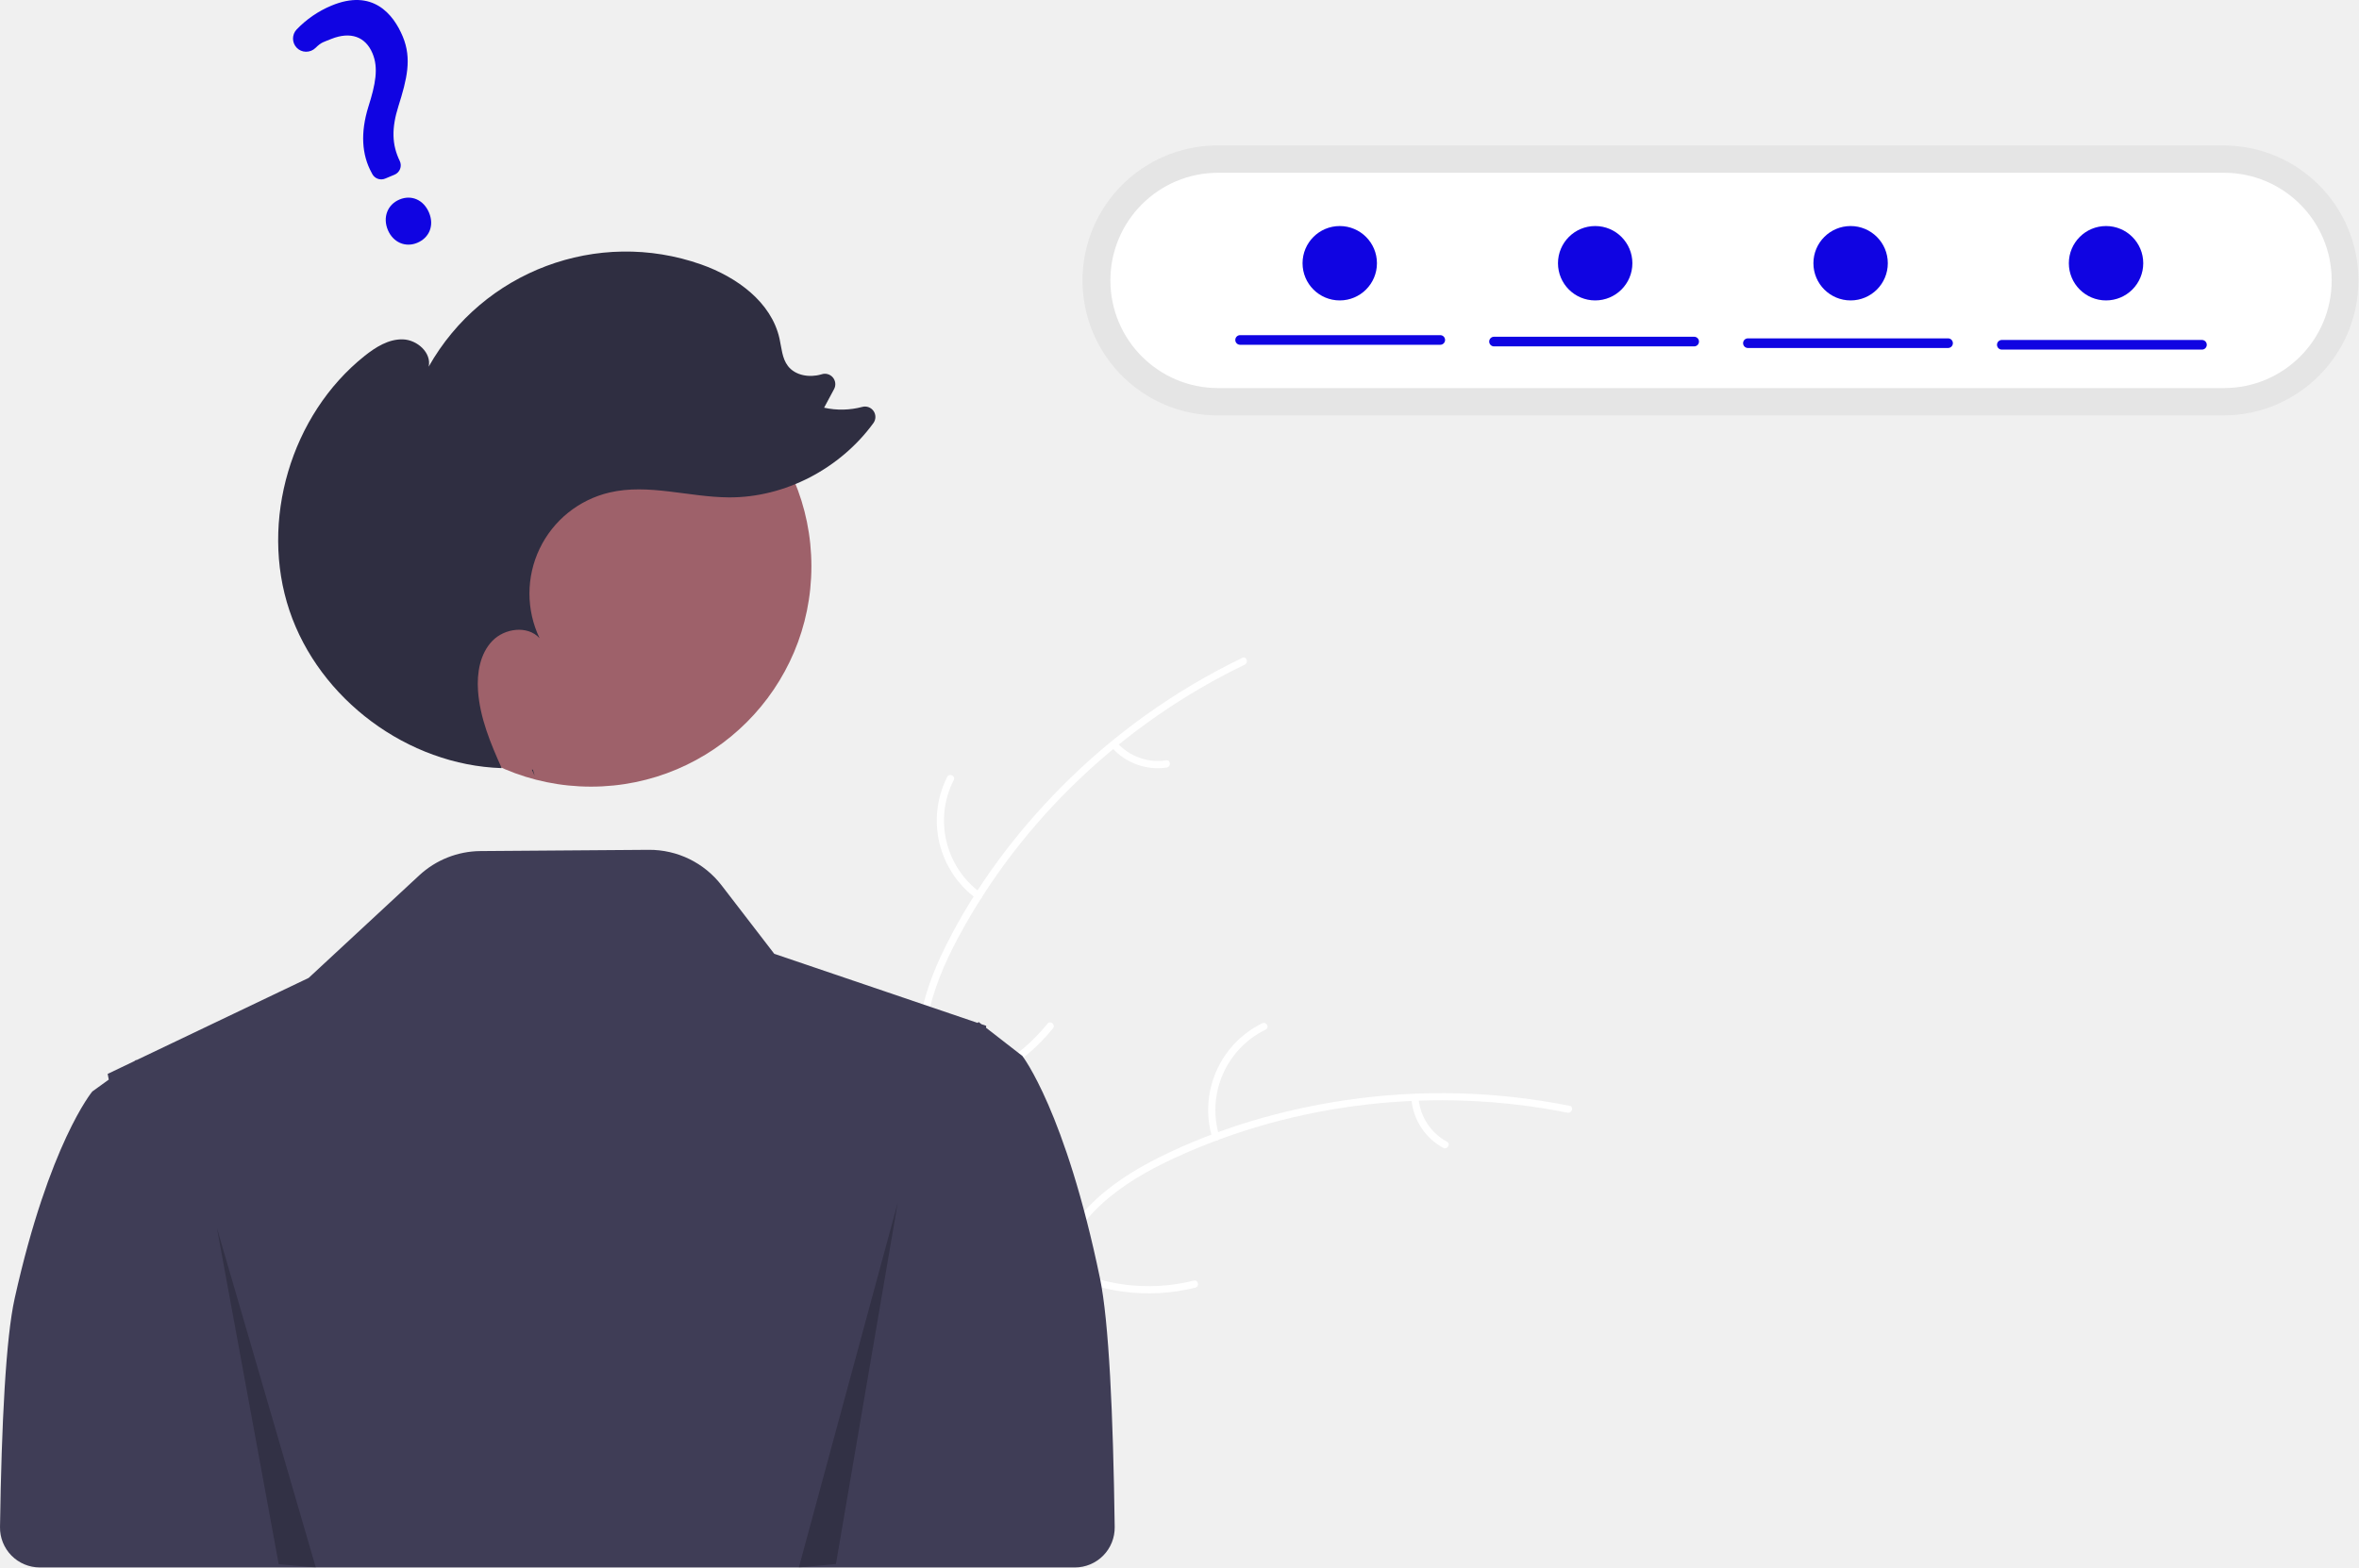
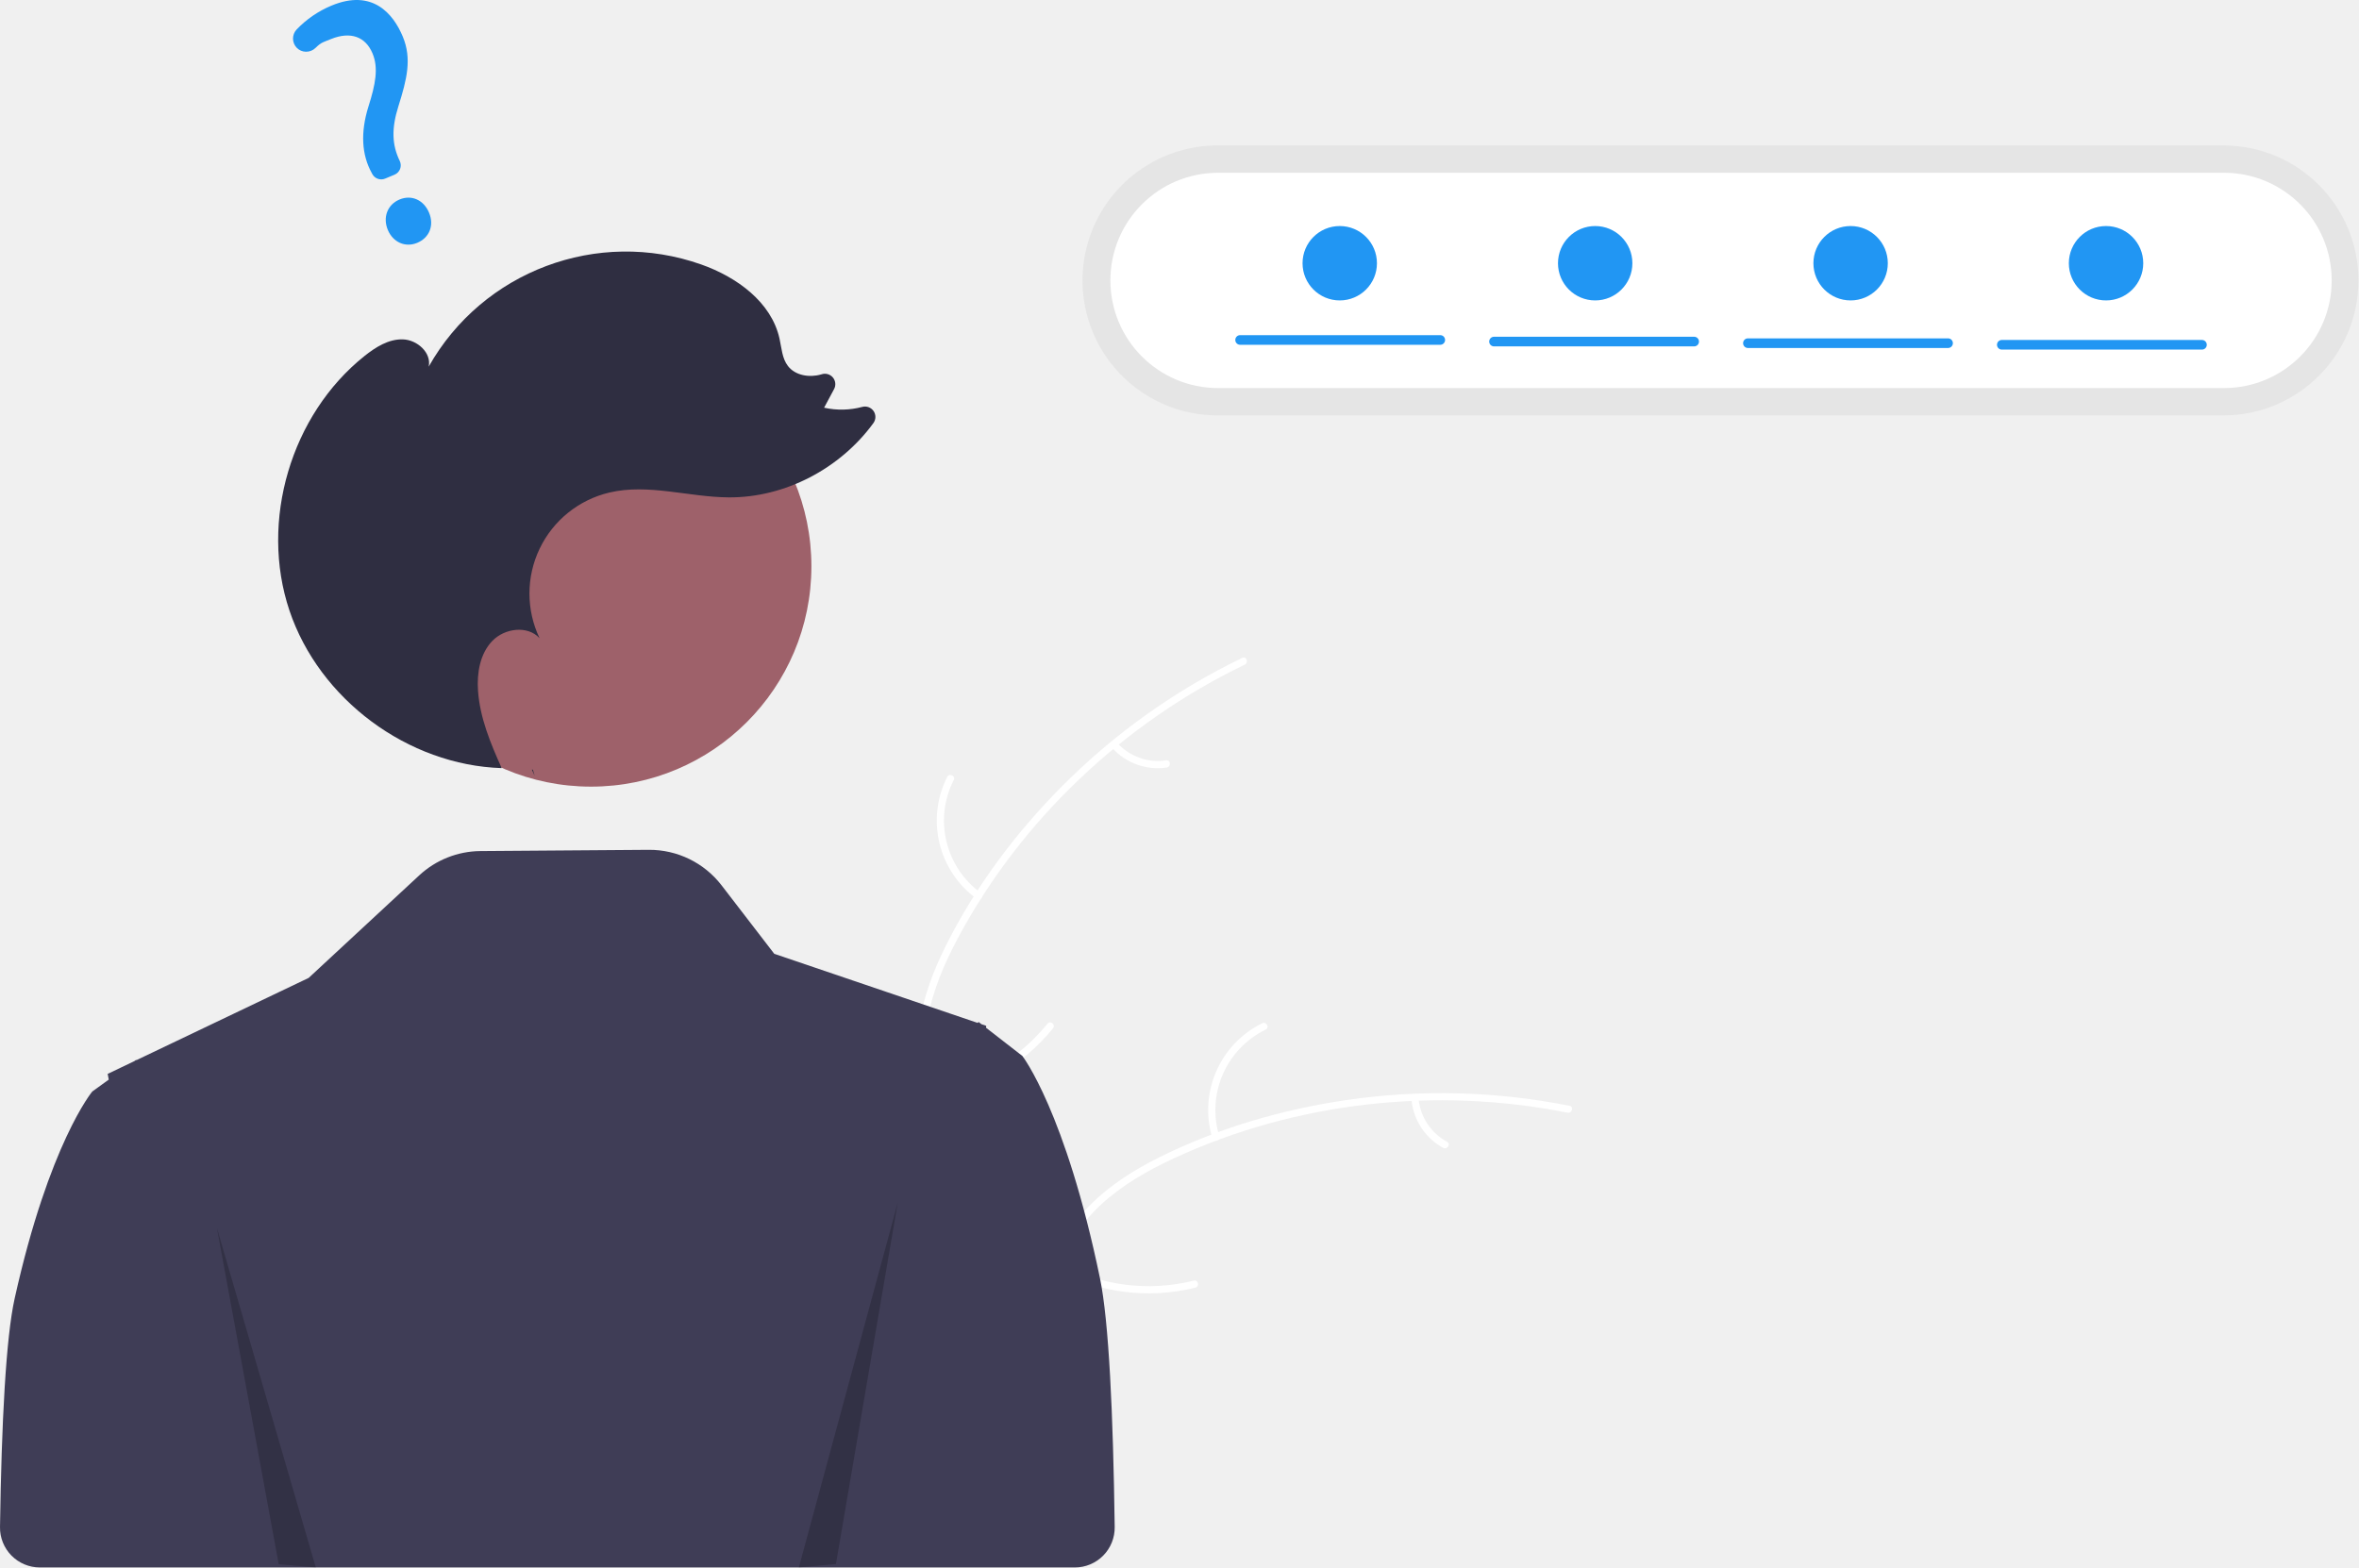
<svg xmlns="http://www.w3.org/2000/svg" data-name="Layer 1" width="951.235" height="632.162" viewBox="0 0 951.235 632.162">
  <path d="M465.591,496.884c32.599-57.345,94.782-101.377,160.608-97.135a303.919,303.919,0,0,0-79.931,192.744c-1.081,27.644.595,58.502-17.759,79.201-11.42,12.88-28.877,19.117-46.04,20.426-17.164,1.308-34.324-1.793-51.259-4.881l-4.108,1.261C425.537,622.556,432.992,554.23,465.591,496.884Z" transform="translate(-124.3823 -133.0693)" fill="#f0f0f0" />
  <path d="M626.297,401.13C577.62,424.563,536.113,463.7,510.633,511.429c-5.509,10.319-10.199,21.266-12.244,32.841-2.047,11.58-.617,22.603,3.338,33.602,3.616,10.055,8.479,19.921,9.588,30.68,1.169,11.34-3.004,21.944-10.515,30.359-9.19,10.296-21.531,16.677-33.817,22.497-13.641,6.462-27.912,12.958-37.573,25.019-1.171,1.461-3.37-.441-2.201-1.9,16.809-20.983,45.583-24.928,65.536-41.831,9.31-7.887,16.3-18.628,15.859-31.214-.386-11.005-5.392-21.184-9.141-31.333-3.937-10.657-5.9-21.372-4.488-32.734,1.444-11.622,5.716-22.776,10.937-33.191,11.774-23.488,27.887-45.051,46.345-63.691a264.375,264.375,0,0,1,73.099-52.155c1.681-.809,2.612,1.947.942,2.751Z" transform="translate(-124.3823 -133.0693)" fill="#fff" />
  <path d="M518.097,495.478a38.974,38.974,0,0,1-11.761-49.077c.851-1.666,3.48-.421,2.627,1.247a36.089,36.089,0,0,0,11.033,45.63c1.515,1.097-.393,3.291-1.9,2.201Z" transform="translate(-124.3823 -133.0693)" fill="#fff" />
  <path d="M499.222,573.016A75.118,75.118,0,0,0,546.783,545.906c1.176-1.457,3.375.444,2.201,1.9A78.134,78.134,0,0,1,499.435,575.915c-1.855.266-2.058-2.635-.213-2.899Z" transform="translate(-124.3823 -133.0693)" fill="#fff" />
  <path d="M574.907,432.685a22.061,22.061,0,0,0,19.718,7.03c1.851-.289,2.052,2.612.213,2.899a24.721,24.721,0,0,1-21.83-7.728,1.502,1.502,0,0,1-.151-2.05,1.461,1.461,0,0,1,2.05-.151Z" transform="translate(-124.3823 -133.0693)" fill="#fff" />
  <path d="M757.173,580.652c-1.151.213-2.302.427-3.463.662a290.53,290.53,0,0,0-45.425,12.557c-1.149.4-2.308.823-3.443,1.255a306.284,306.284,0,0,0-96.329,58.622,297.44,297.44,0,0,0-31.2,32.695c-13.196,16.123-26.221,34.654-43.465,45.166a51.028,51.028,0,0,1-5.552,3.01l-99.338-41.204c-.179-.207-.368-.392-.548-.599l-4.041-1.464c.451-.636.932-1.287,1.383-1.923.26-.37.542-.731.802-1.102.18-.244.362-.488.511-.718.06-.081.121-.162.171-.221.149-.23.311-.429.451-.636q4.02-5.465,8.13-10.892c.009-.023.009-.023.041-.036,20.951-27.516,44.382-53.525,71.017-75.151.802-.65,1.611-1.324,2.458-1.955a283.824,283.824,0,0,1,38.364-25.951,250.912,250.912,0,0,1,22.758-11.253A208.652,208.652,0,0,1,633.669,545.389c43.431-4.033,87.669,5.869,120.98,33.154C755.5,579.241,756.331,579.931,757.173,580.652Z" transform="translate(-124.3823 -133.0693)" fill="#f0f0f0" />
  <path d="M756.427,581.82c-52.975-10.597-109.678-4.339-158.759,18.43-10.611,4.923-20.947,10.84-29.549,18.85-8.606,8.014-14.101,17.676-17.565,28.839-3.167,10.205-5.224,21.011-10.816,30.269-5.895,9.758-15.61,15.712-26.674,17.909-13.537,2.688-27.232.352-40.545-2.397-14.782-3.053-30.088-6.459-45.063-2.646-1.814.462-2.425-2.381-.613-2.842,26.055-6.634,51.404,7.541,77.512,6.058,12.183-.692,24.23-5.06,31.455-15.374,6.318-9.019,8.449-20.16,11.566-30.521,3.273-10.879,8.157-20.616,16.124-28.838,8.151-8.41,18.277-14.744,28.715-19.916,23.542-11.665,49.39-19.181,75.35-22.951a264.375,264.375,0,0,1,89.766,2.367c1.83.366.913,3.127-.905,2.763Z" transform="translate(-124.3823 -133.0693)" fill="#fff" />
  <path d="M613.231,592.008a38.974,38.974,0,0,1,20.158-46.266c1.682-.817,3.032,1.759,1.347,2.577a36.089,36.089,0,0,0-18.663,43.076c.549,1.788-2.296,2.391-2.842.613Z" transform="translate(-124.3823 -133.0693)" fill="#fff" />
  <path d="M551.478,642.554a75.118,75.118,0,0,0,54.296,6.99c1.816-.456,2.427,2.387.613,2.842a78.135,78.135,0,0,1-56.485-7.388c-1.641-.905-.057-3.343,1.576-2.443Z" transform="translate(-124.3823 -133.0693)" fill="#fff" />
  <path d="M696.396,576.075a22.061,22.061,0,0,0,11.511,17.484c1.652.884.066,3.321-1.576,2.443a24.721,24.721,0,0,1-12.777-19.314,1.502,1.502,0,0,1,1.114-1.728,1.461,1.461,0,0,1,1.728,1.114Z" transform="translate(-124.3823 -133.0693)" fill="#fff" />
  <path d="M567.941,648.631c-13.912-67.267-31.302-89.694-31.302-89.694l-6.643-5.152-7.989-6.206.039-.798-1.895-.644-.445-.346-.729-.56-.117.126-.248.256-36.152-12.289-45.865-15.579L415.355,490.14a36.734,36.734,0,0,0-29.387-14.334l-67.829.502a36.734,36.734,0,0,0-24.71,9.801l-44.583,41.354-69.469,33.178-.117-.117-.729.521-10.734,5.132.443,2.306-6.643,4.794s-17.39,20.868-31.302,83.459c-3.539,15.926-5.281,50.09-5.91,92.188a16.069,16.069,0,0,0,16.062,16.307H511.494v-0H557.806a16.072,16.072,0,0,0,16.063-16.291C573.254,703.131,571.513,665.902,567.941,648.631Z" transform="translate(-124.3823 -133.0693)" fill="#3f3d56" />
  <path d="M615.548,191.732a54.431,54.431,0,1,0,0,108.861H1021.187a54.431,54.431,0,0,0,0-108.861Z" transform="translate(-124.3823 -133.0693)" fill="#e5e5e5" />
  <path d="M615.548,202.747a43.415,43.415,0,1,0,0,86.83H1021.187a43.415,43.415,0,0,0,0-86.83Z" transform="translate(-124.3823 -133.0693)" fill="#fff" />
  <circle id="e096411a-cdc3-4e6d-bbd4-4630e1fee17e" data-name="ab6171fa-7d69-4734-b81c-8dff60f9761b" cx="238.323" cy="228.392" r="88.863" fill="#9e616a" />
  <path d="M339.972,445.973q-.569-1.254-1.136-2.516c.146.005.29.026.435.029Z" transform="translate(-124.3823 -133.0693)" fill="#2f2e41" />
  <path d="M271.371,276.64c4.494-3.585,9.747-6.884,15.494-6.699,5.746.185,11.573,5.375,10.383,11a91.318,91.318,0,0,1,109.895-41.208c14.282,5.039,28.287,15.119,31.568,29.904.842,3.795,1.023,7.957,3.393,11.039,2.988,3.886,8.705,4.765,13.412,3.398q.071-.021.141-.042a4.199,4.199,0,0,1,5.073,5.927l-4.041,7.537a32.383,32.383,0,0,0,15.428-.328,4.195,4.195,0,0,1,4.455,6.528c-13.325,18.294-35.586,30.108-58.303,29.969-16.146-.098-32.458-5.663-48.172-1.95a41.844,41.844,0,0,0-28.144,58.74c-4.827-5.28-14.159-4.03-19.097,1.147-4.938,5.177-6.216,12.904-5.719,20.041.761,10.916,5.038,21.201,9.546,31.212-37.801-1.19-73.555-27.707-85.59-63.572C229.008,343.267,241.674,300.33,271.371,276.64Z" transform="translate(-124.3823 -133.0693)" fill="#2f2e41" />
  <polygon points="87.464 495.253 112.388 630.86 127.343 632.162 87.464 495.253" opacity="0.2" />
  <polygon points="362.007 485.026 337.083 630.762 322.128 632.162 362.007 485.026" opacity="0.2" />
-   <path d="M292.629,231.001c-4.779,1.995-9.765-.191-11.857-5.2-2.123-5.085-.14-10.246,4.715-12.274,4.856-2.028,9.754.165,11.911,5.331C299.524,223.948,297.563,228.941,292.629,231.001Zm-9.154-27.482-3.8,1.587a4.099,4.099,0,0,1-5.206-1.909l-.188-.368c-4.088-7.373-4.557-16.335-1.384-26.621,2.939-9.227,4.16-15.717,1.705-21.596-2.838-6.797-8.899-8.927-16.628-5.842-2.998,1.252-3.952,1.232-6.311,3.572a5.416,5.416,0,0,1-3.921,1.593,5.235,5.235,0,0,1-3.747-1.643,5.348,5.348,0,0,1-.037-7.297,41.535,41.535,0,0,1,14.046-9.644c16.606-6.934,24.966,3.303,28.792,12.465,3.742,8.961,1.637,17.275-1.745,28.043-2.834,8.948-2.669,15.578.55,22.17a4.081,4.081,0,0,1-2.126,5.491Z" transform="translate(-124.3823 -133.0693)" fill="#1004e2" />
-   <path d="M705.149,272.122h-80.707a1.944,1.944,0,1,1,0-3.888h80.707a1.944,1.944,0,0,1,0,3.888Z" transform="translate(-124.3823 -133.0693)" fill="#1004e2" />
-   <path d="M807.53,272.77h-80.707a1.944,1.944,0,1,1,0-3.888h80.707a1.944,1.944,0,1,1,0,3.888Z" transform="translate(-124.3823 -133.0693)" fill="#1004e2" />
-   <path d="M909.912,273.418H829.205a1.944,1.944,0,0,1,0-3.888h80.707a1.944,1.944,0,1,1,0,3.888Z" transform="translate(-124.3823 -133.0693)" fill="#1004e2" />
-   <path d="M1012.294,274.066h-80.707a1.944,1.944,0,0,1,0-3.888h80.707a1.944,1.944,0,0,1,0,3.888Z" transform="translate(-124.3823 -133.0693)" fill="#1004e2" />
-   <circle cx="540.235" cy="106.162" r="15" fill="#1004e2" />
-   <circle cx="643.235" cy="106.162" r="15" fill="#1004e2" />
-   <circle cx="746.235" cy="106.162" r="15" fill="#1004e2" />
-   <circle cx="849.235" cy="106.162" r="15" fill="#1004e2" />
+   <path d="M292.629,231.001c-4.779,1.995-9.765-.191-11.857-5.2-2.123-5.085-.14-10.246,4.715-12.274,4.856-2.028,9.754.165,11.911,5.331C299.524,223.948,297.563,228.941,292.629,231.001Zm-9.154-27.482-3.8,1.587a4.099,4.099,0,0,1-5.206-1.909l-.188-.368c-4.088-7.373-4.557-16.335-1.384-26.621,2.939-9.227,4.16-15.717,1.705-21.596-2.838-6.797-8.899-8.927-16.628-5.842-2.998,1.252-3.952,1.232-6.311,3.572a5.416,5.416,0,0,1-3.921,1.593,5.235,5.235,0,0,1-3.747-1.643,5.348,5.348,0,0,1-.037-7.297,41.535,41.535,0,0,1,14.046-9.644c16.606-6.934,24.966,3.303,28.792,12.465,3.742,8.961,1.637,17.275-1.745,28.043-2.834,8.948-2.669,15.578.55,22.17a4.081,4.081,0,0,1-2.126,5.491Z" transform="translate(-124.3823 -133.0693)" fill="#2196f3" />
+   <path d="M705.149,272.122h-80.707a1.944,1.944,0,1,1,0-3.888h80.707a1.944,1.944,0,0,1,0,3.888Z" transform="translate(-124.3823 -133.0693)" fill="#2196f3" />
+   <path d="M807.53,272.77h-80.707a1.944,1.944,0,1,1,0-3.888h80.707a1.944,1.944,0,1,1,0,3.888Z" transform="translate(-124.3823 -133.0693)" fill="#2196f3" />
+   <path d="M909.912,273.418H829.205a1.944,1.944,0,0,1,0-3.888h80.707a1.944,1.944,0,1,1,0,3.888Z" transform="translate(-124.3823 -133.0693)" fill="#2196f3" />
+   <path d="M1012.294,274.066h-80.707a1.944,1.944,0,0,1,0-3.888h80.707a1.944,1.944,0,0,1,0,3.888Z" transform="translate(-124.3823 -133.0693)" fill="#2196f3" />
+   <circle cx="540.235" cy="106.162" r="15" fill="#2196f3" />
+   <circle cx="643.235" cy="106.162" r="15" fill="#2196f3" />
+   <circle cx="746.235" cy="106.162" r="15" fill="#2196f3" />
+   <circle cx="849.235" cy="106.162" r="15" fill="#2196f3" />
</svg>
